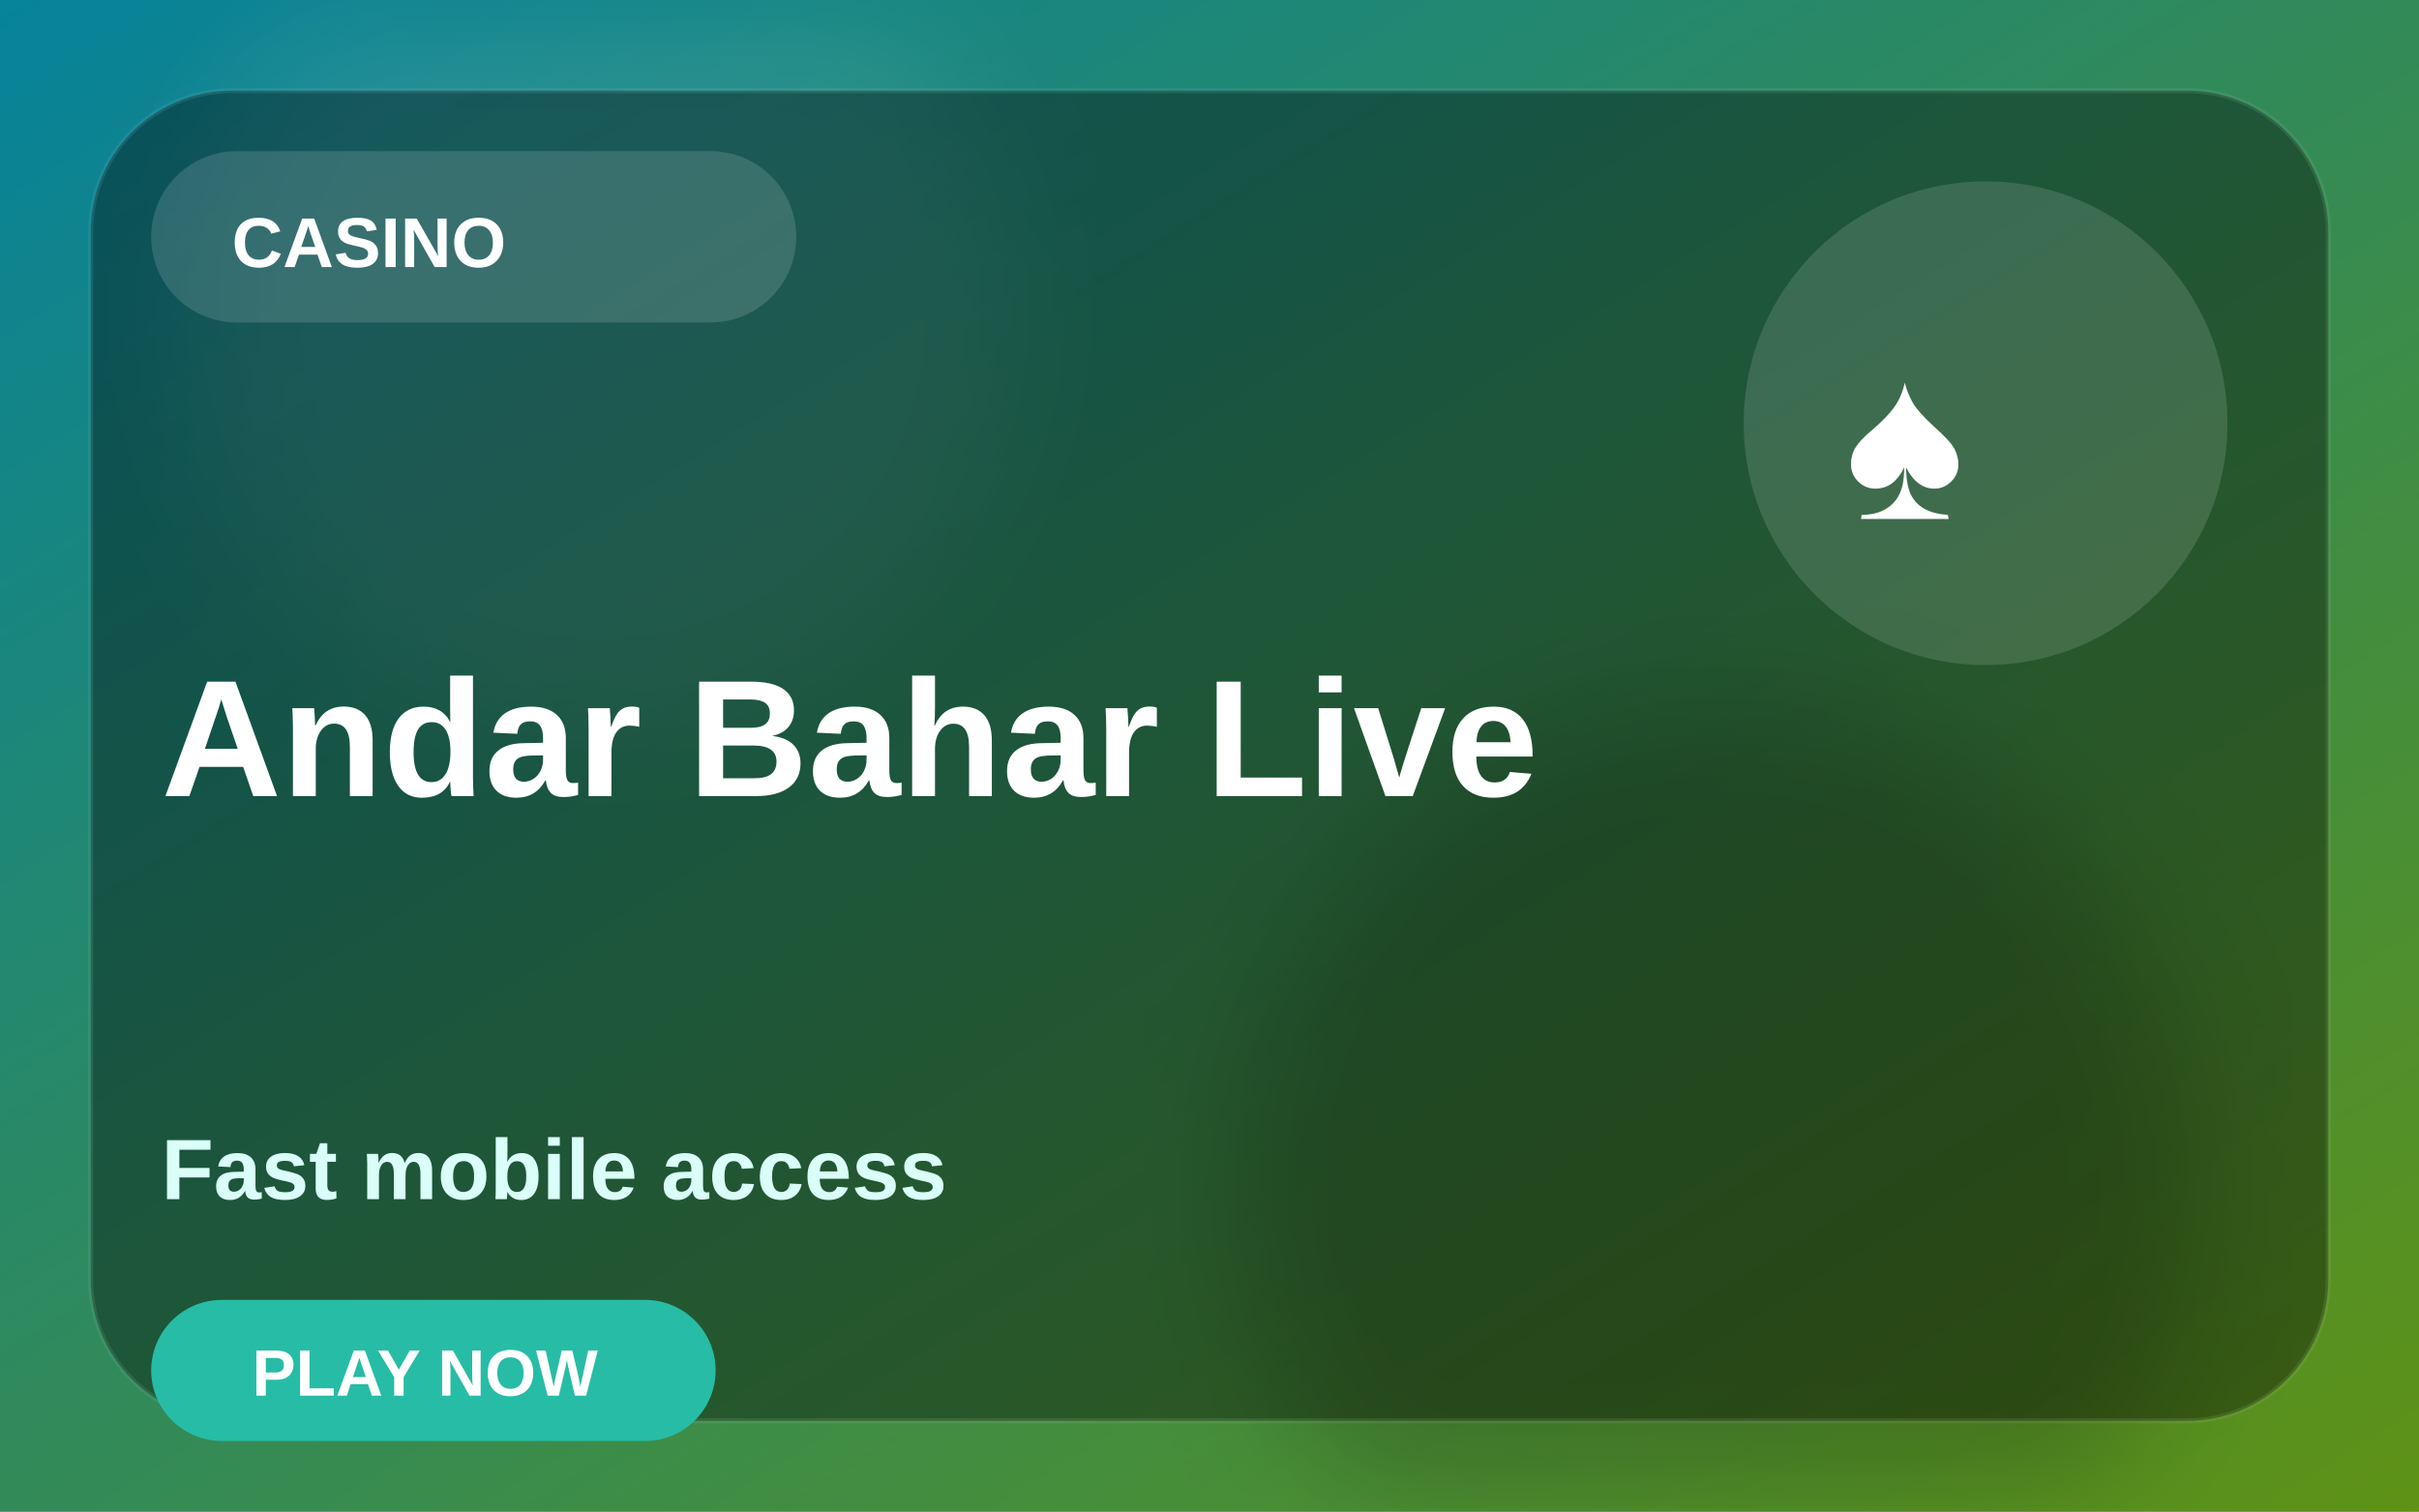
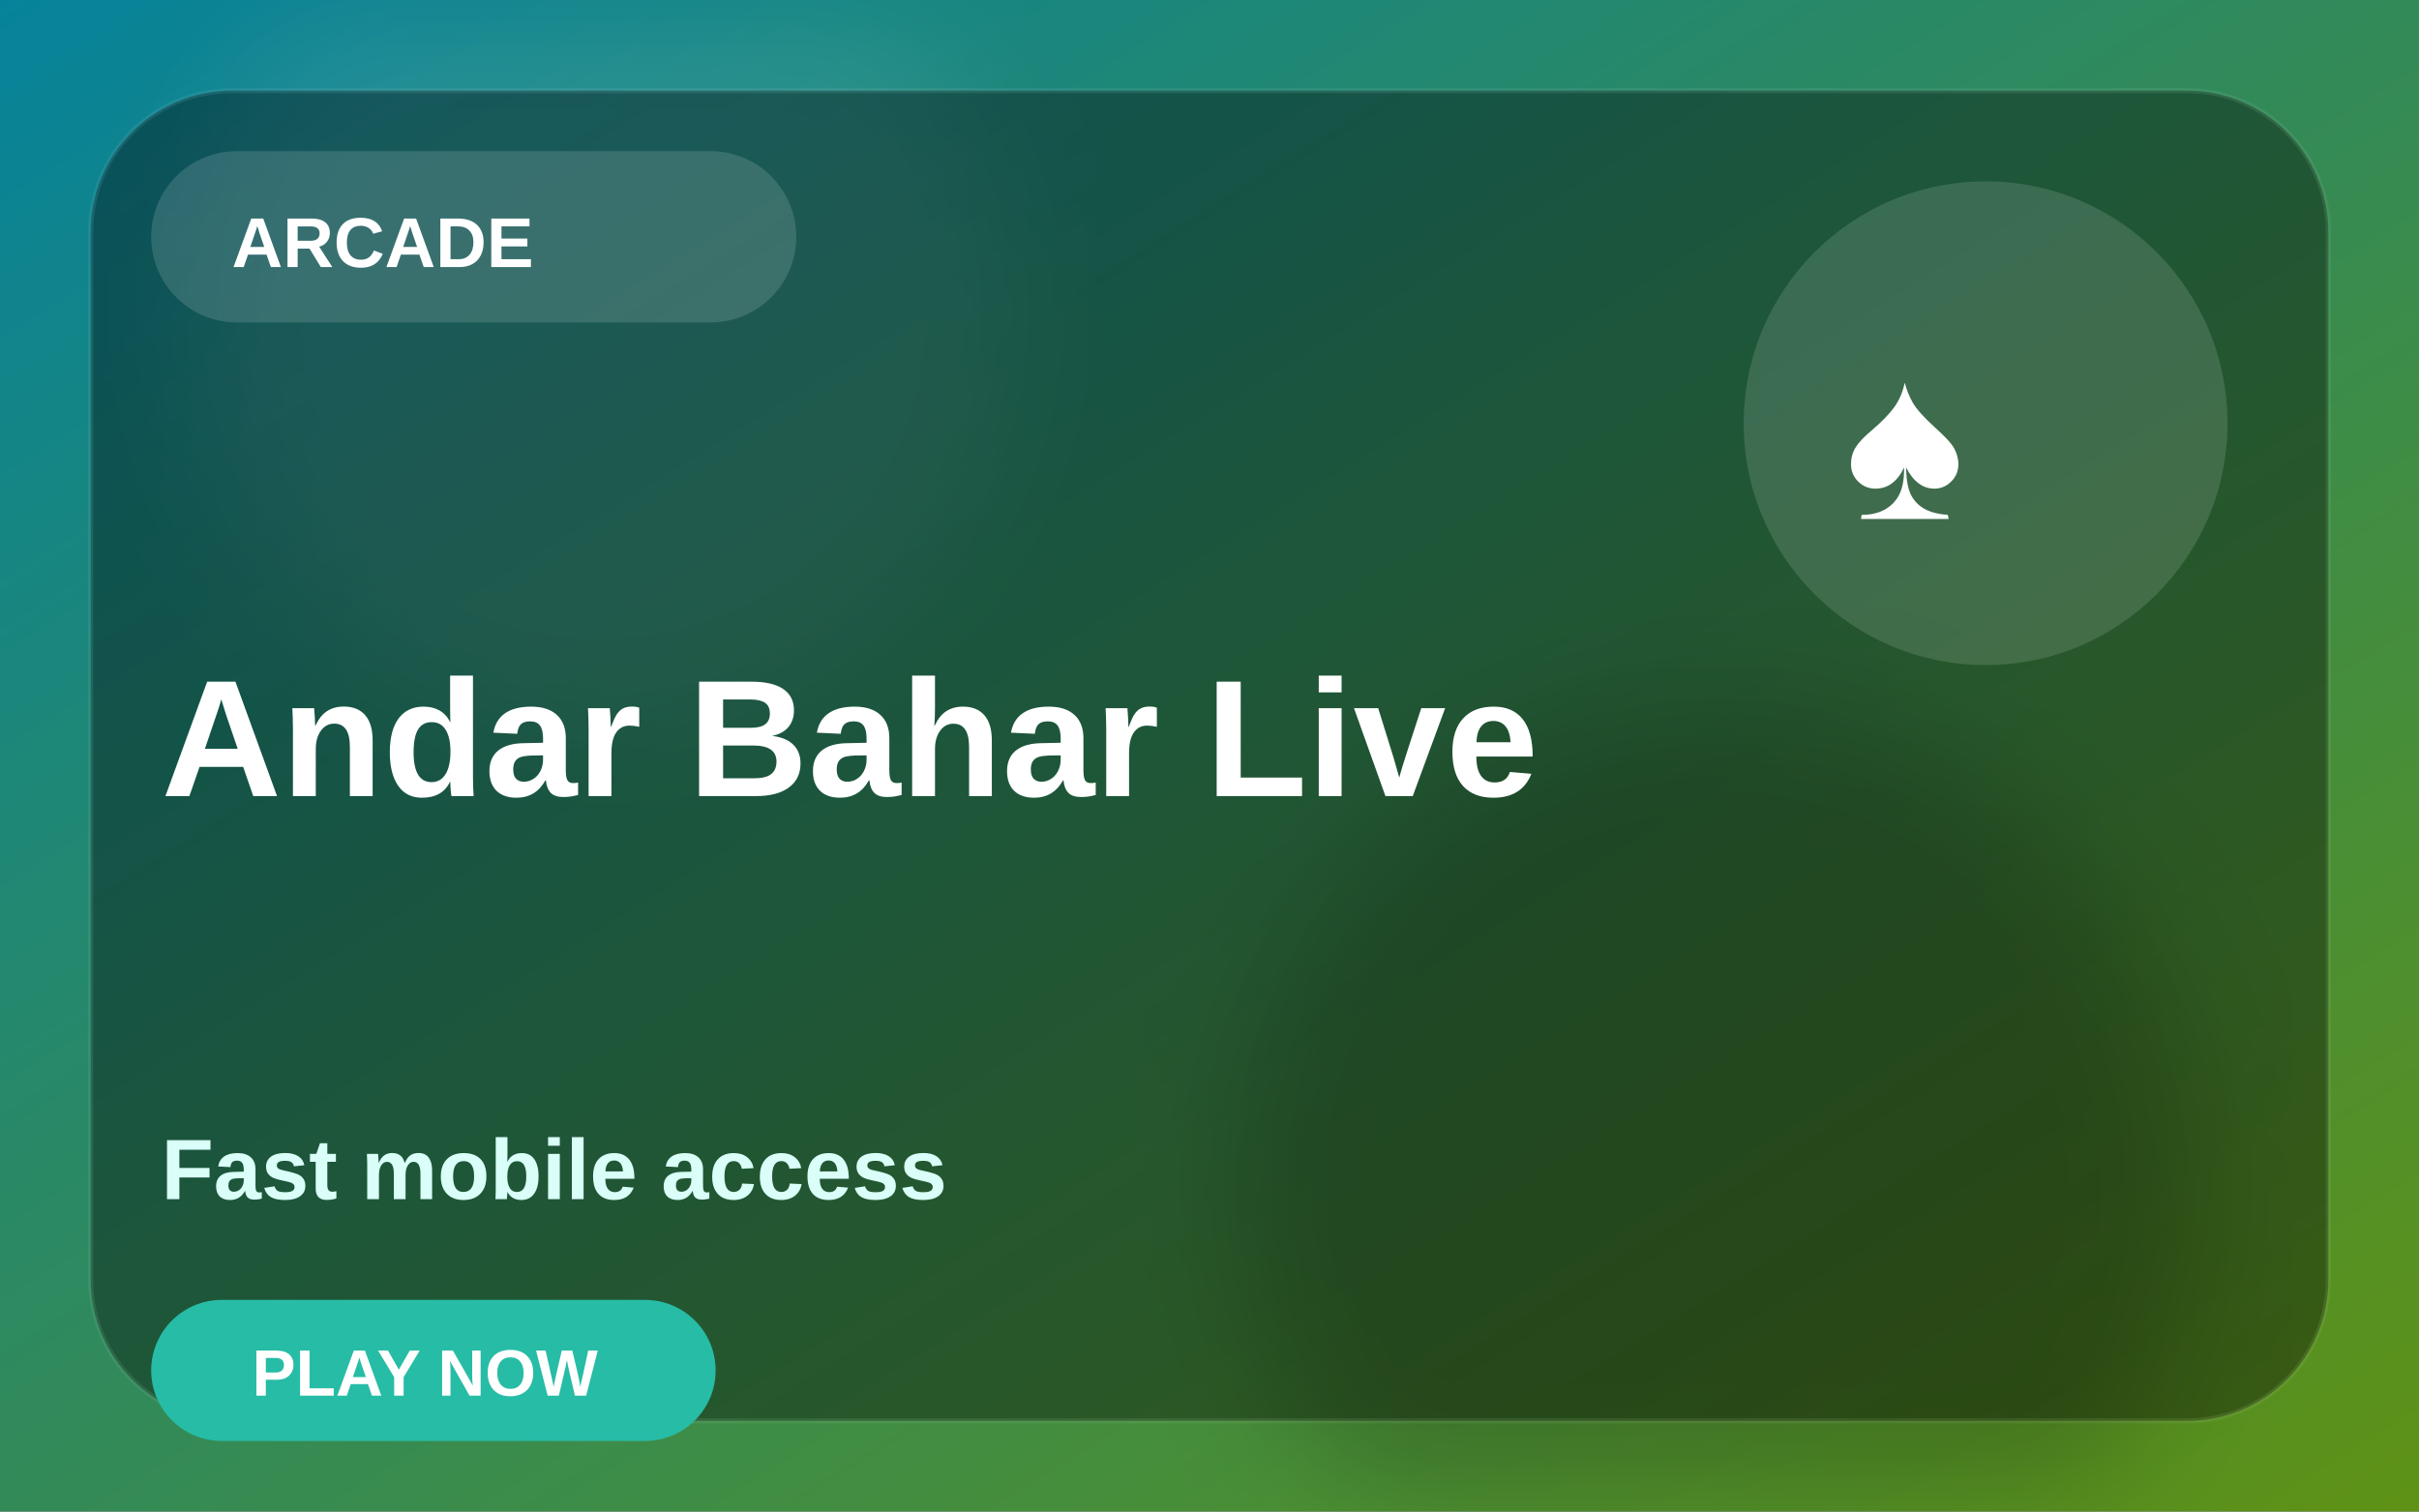
<svg xmlns="http://www.w3.org/2000/svg" width="480" height="300" viewBox="0 0 480 300">
  <defs>
    <linearGradient id="g" x1="0" y1="0" x2="1" y2="1">
      <stop offset="0" stop-color="#06b6d4" />
      <stop offset="1" stop-color="#84cc16" />
    </linearGradient>
    <filter id="b">
      <feGaussianBlur stdDeviation="12" />
    </filter>
  </defs>
  <rect width="480" height="300" fill="#070b14" />
  <rect width="480" height="300" fill="url(#g)" opacity=".7" />
  <circle cx="119" cy="62" r="82" fill="#fff" opacity=".08" filter="url(#b)" />
  <circle cx="341" cy="235" r="95" fill="#000" opacity=".18" filter="url(#b)" />
  <rect x="18" y="18" width="444" height="264" rx="28" fill="#000" opacity=".38" stroke="#fff" stroke-opacity=".18" />
  <rect x="30" y="30" width="128" height="34" rx="17" fill="#fff" opacity=".14" />
-   <text x="46" y="53" font-family="Arial, sans-serif" font-size="14" font-weight="700" fill="#fff">CASINO</text>
+   <text x="46" y="53" font-family="Arial, sans-serif" font-size="14" font-weight="700" fill="#fff">ARCADE</text>
  <circle cx="394" cy="84" r="48" fill="#fff" opacity=".13" />
  <text x="366" y="103" font-family="Arial, sans-serif" font-size="45" font-weight="700" fill="#fff">♠</text>
  <text x="32" y="158" font-family="Arial, sans-serif" font-size="33" font-weight="900" fill="#fff">Andar Bahar Live</text>
  <text x="32" y="238" font-family="Arial, sans-serif" font-size="17" font-weight="700" fill="#d9fff8">Fast mobile access</text>
  <rect x="30" y="258" width="112" height="28" rx="14" fill="#27bca5" />
  <text x="50" y="277" font-family="Arial, sans-serif" font-size="13" font-weight="800" fill="#fff">PLAY NOW</text>
</svg>
